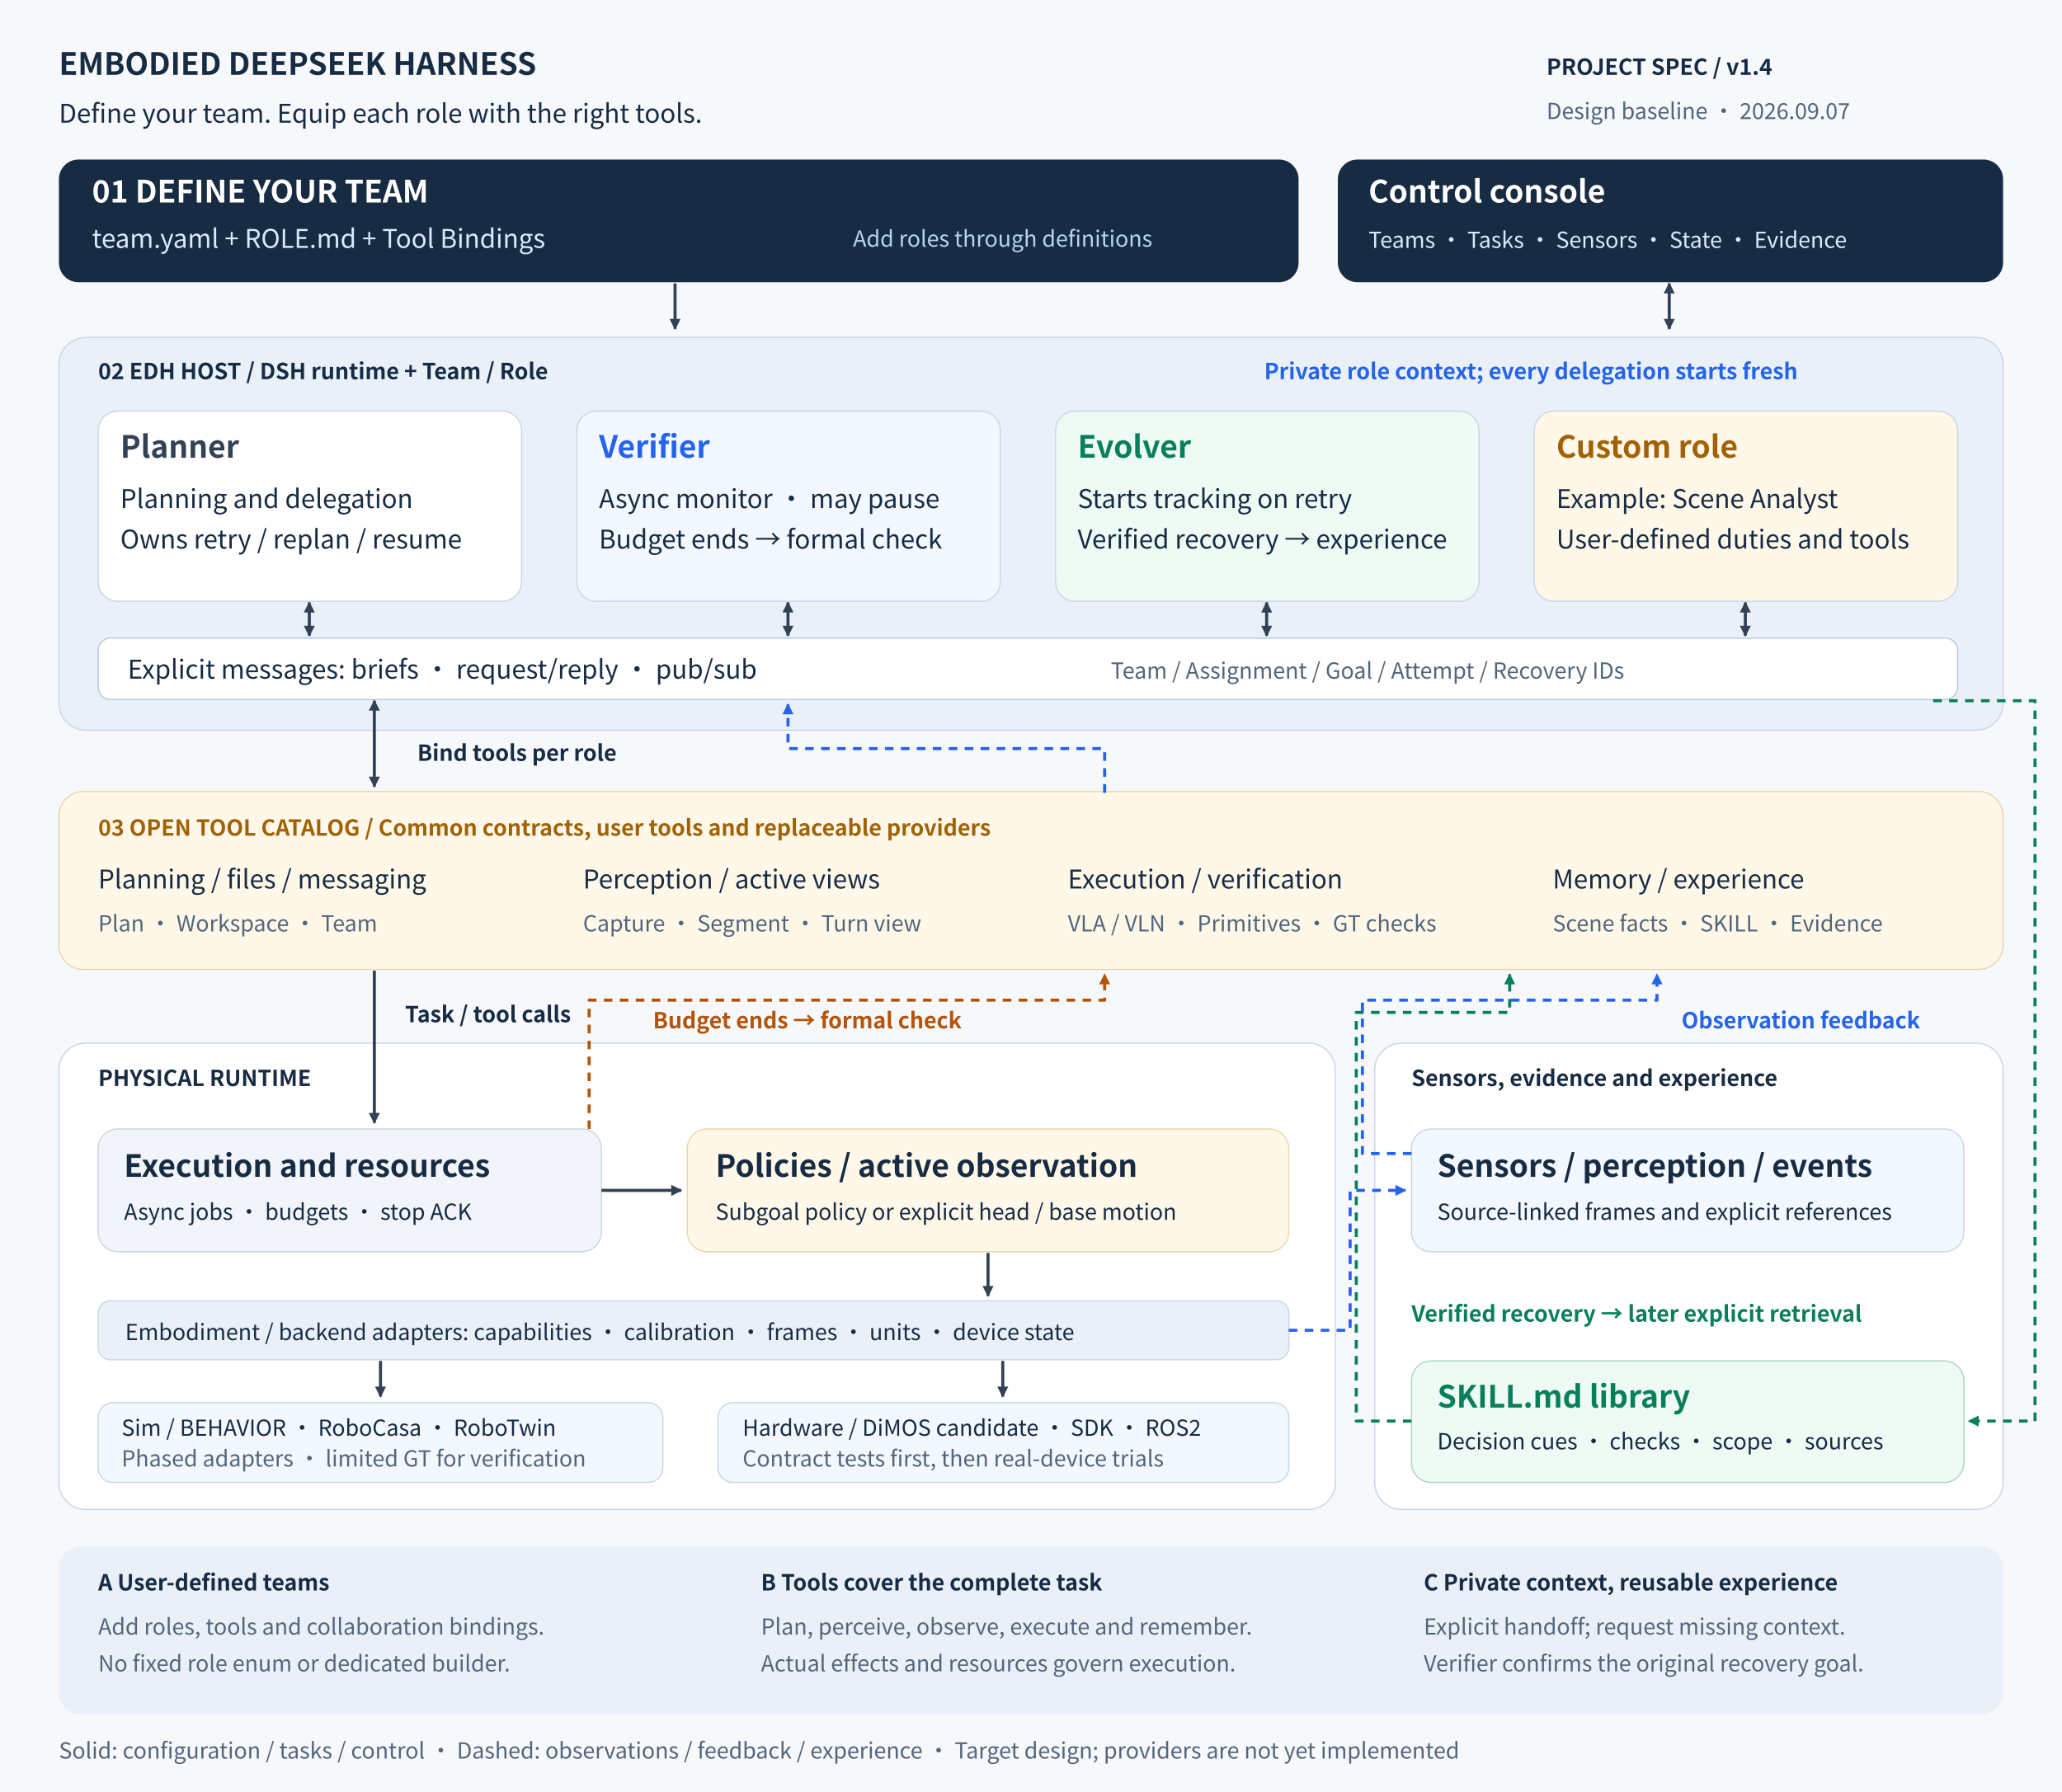
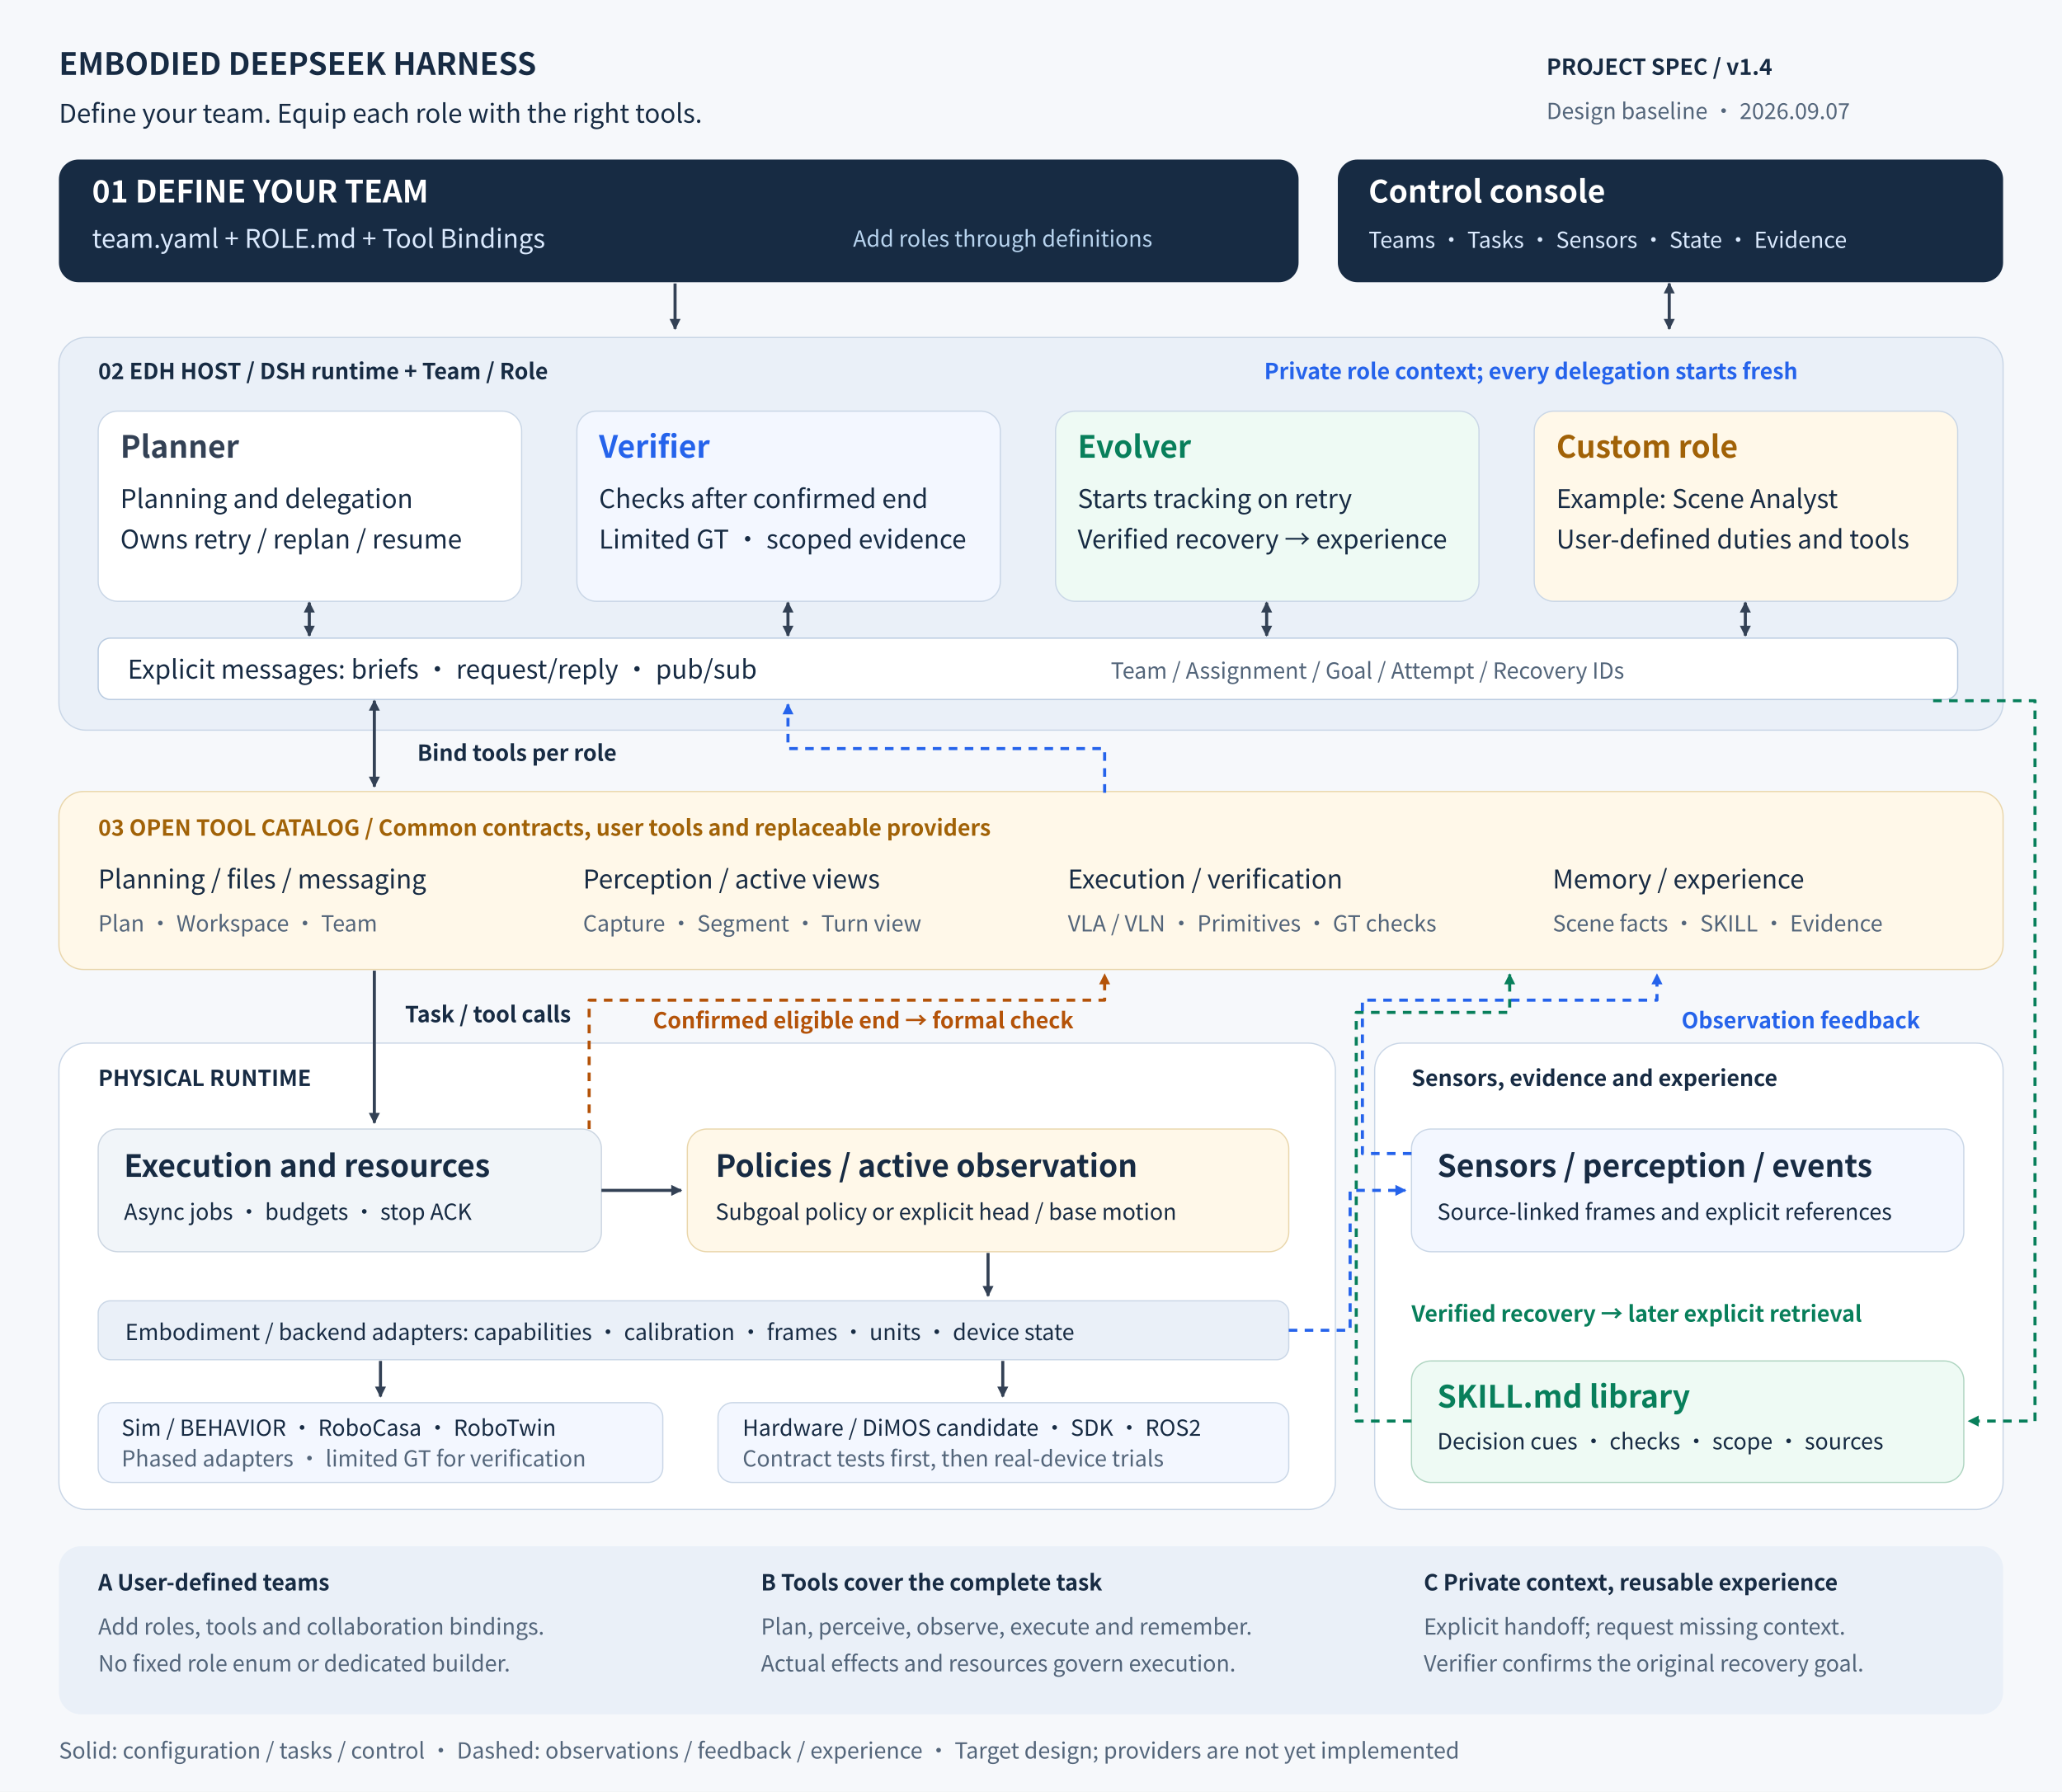
<svg xmlns="http://www.w3.org/2000/svg" width="1680" height="1460" viewBox="0 0 1680 1460" role="img" aria-labelledby="title desc">
  <defs>
    <marker id="arrow" viewBox="0 0 10 10" refX="9" refY="5" markerWidth="9" markerHeight="9" markerUnits="userSpaceOnUse" orient="auto-start-reverse">
      <path d="M0 0L10 5L0 10Z" fill="#334155" />
    </marker>
    <marker id="blue" viewBox="0 0 10 10" refX="9" refY="5" markerWidth="9" markerHeight="9" markerUnits="userSpaceOnUse" orient="auto-start-reverse">
      <path d="M0 0L10 5L0 10Z" fill="#2563eb" />
    </marker>
    <marker id="green" viewBox="0 0 10 10" refX="9" refY="5" markerWidth="9" markerHeight="9" markerUnits="userSpaceOnUse" orient="auto-start-reverse">
      <path d="M0 0L10 5L0 10Z" fill="#087f5b" />
    </marker>
    <marker id="orange" viewBox="0 0 10 10" refX="9" refY="5" markerWidth="9" markerHeight="9" markerUnits="userSpaceOnUse" orient="auto-start-reverse">
      <path d="M0 0L10 5L0 10Z" fill="#b45309" />
    </marker>
    <style>text{font-family:"PingFang SC","Noto Sans CJK SC","Microsoft YaHei",sans-serif;fill:#172b43} .muted{fill:#53657a} .label{font-size:18px;font-weight:600} .body{font-size:21px} .small{font-size:18px} .head{font-size:25px;font-weight:650}</style>
  </defs>
  <rect x="0" y="0" width="1680" height="1460" rx="0" fill="#f6f8fb" stroke="none" />
  <text x="48" y="61" class="head">EMBODIED DEEPSEEK HARNESS</text>
  <text x="48" y="100" class="body">Define your team. Equip each role with the right tools.</text>
  <text x="1260" y="61" class="label">PROJECT SPEC / v1.4</text>
  <text x="1260" y="97" class="small muted">Design baseline · 2026.09.07</text>
  <rect x="48" y="130" width="1010" height="100" rx="16" fill="#172b43" stroke="none" />
  <text x="75" y="165" class="head" style="fill:#ffffff">01  DEFINE YOUR TEAM</text>
  <text x="75" y="202" class="body" style="fill:#dbeafe">team.yaml  +  ROLE.md  +  Tool Bindings</text>
  <text x="695" y="201" class="small" style="fill:#b8d4ef">Add roles through definitions</text>
  <rect x="1090" y="130" width="542" height="100" rx="16" fill="#172b43" stroke="none" />
  <text x="1115" y="165" class="head" style="fill:#ffffff">Control console</text>
  <text x="1115" y="202" class="small" style="fill:#dbeafe">Teams · Tasks · Sensors · State · Evidence</text>
  <path d="M550 231 V268" fill="none" stroke="#334155" stroke-width="2.5" stroke-linejoin="round" marker-end="url(#arrow)" />
  <path d="M1360 231 V268" fill="none" stroke="#334155" stroke-width="2.5" stroke-linejoin="round" marker-start="url(#arrow)" marker-end="url(#arrow)" />
  <rect x="48" y="275" width="1584" height="320" rx="22" fill="#eaf0f8" stroke="#c9d6e6" />
  <text x="80" y="309" class="label">02  EDH HOST  /  DSH runtime + Team / Role</text>
  <text x="1030" y="309" class="label" style="fill:#2563eb">Private role context; every delegation starts fresh</text>
  <rect x="80" y="335" width="345" height="155" rx="16" fill="#ffffff" stroke="#c9d6e6" />
  <text x="98" y="373" class="head" style="fill:#334155">Planner</text>
  <text x="98" y="414" class="body">Planning and delegation</text>
  <text x="98" y="447" class="body">Owns retry / replan / resume</text>
  <path d="M252 491 V518" fill="none" stroke="#334155" stroke-width="2.5" stroke-linejoin="round" marker-start="url(#arrow)" marker-end="url(#arrow)" />
  <rect x="470" y="335" width="345" height="155" rx="16" fill="#f3f7ff" stroke="#c9d6e6" />
  <text x="488" y="373" class="head" style="fill:#2563eb">Verifier</text>
-   <text x="488" y="414" class="body">Async monitor · may pause</text>
-   <text x="488" y="447" class="body">Budget ends → formal check</text>
+   <text x="488" y="414" class="body">Checks after confirmed end</text>
+   <text x="488" y="447" class="body">Limited GT · scoped evidence</text>
  <path d="M642 491 V518" fill="none" stroke="#334155" stroke-width="2.5" stroke-linejoin="round" marker-start="url(#arrow)" marker-end="url(#arrow)" />
  <rect x="860" y="335" width="345" height="155" rx="16" fill="#eefaf4" stroke="#c9d6e6" />
  <text x="878" y="373" class="head" style="fill:#087f5b">Evolver</text>
  <text x="878" y="414" class="body">Starts tracking on retry</text>
  <text x="878" y="447" class="body">Verified recovery → experience</text>
  <path d="M1032 491 V518" fill="none" stroke="#334155" stroke-width="2.5" stroke-linejoin="round" marker-start="url(#arrow)" marker-end="url(#arrow)" />
  <rect x="1250" y="335" width="345" height="155" rx="16" fill="#fff8e9" stroke="#c9d6e6" />
  <text x="1268" y="373" class="head" style="fill:#a16207">Custom role</text>
  <text x="1268" y="414" class="body">Example: Scene Analyst</text>
  <text x="1268" y="447" class="body">User-defined duties and tools</text>
  <path d="M1422 491 V518" fill="none" stroke="#334155" stroke-width="2.5" stroke-linejoin="round" marker-start="url(#arrow)" marker-end="url(#arrow)" />
  <rect x="80" y="520" width="1515" height="50" rx="10" fill="#ffffff" stroke="#b7c9df" />
  <text x="104" y="553" class="body">Explicit messages: briefs · request/reply · pub/sub</text>
  <text x="905" y="553" class="small muted">Team / Assignment / Goal / Attempt / Recovery IDs</text>
  <path d="M305 571 V641" fill="none" stroke="#334155" stroke-width="2.5" stroke-linejoin="round" marker-start="url(#arrow)" marker-end="url(#arrow)" />
  <text x="340" y="620" class="label">Bind tools per role</text>
  <rect x="48" y="645" width="1584" height="145" rx="20" fill="#fff8e9" stroke="#e9d6ab" />
  <text x="80" y="681" class="label" style="fill:#a16207">03  OPEN TOOL CATALOG  /  Common contracts, user tools and replaceable providers</text>
  <text x="80" y="724" class="body">Planning / files / messaging</text>
  <text x="80" y="759" class="small muted">Plan · Workspace · Team</text>
  <text x="475" y="724" class="body">Perception / active views</text>
  <text x="475" y="759" class="small muted">Capture · Segment · Turn view</text>
  <text x="870" y="724" class="body">Execution / verification</text>
  <text x="870" y="759" class="small muted">VLA / VLN · Primitives · GT checks</text>
  <text x="1265" y="724" class="body">Memory / experience</text>
  <text x="1265" y="759" class="small muted">Scene facts · SKILL · Evidence</text>
  <rect x="48" y="850" width="1040" height="380" rx="22" fill="#ffffff" stroke="#c9d6e6" />
  <text x="80" y="885" class="label">PHYSICAL RUNTIME</text>
  <rect x="80" y="920" width="410" height="100" rx="16" fill="#f1f5f9" stroke="#cbd5e1" />
  <text x="101" y="959" class="head">Execution and resources</text>
  <text x="101" y="994" class="small">Async jobs · budgets · stop ACK</text>
  <rect x="560" y="920" width="490" height="100" rx="16" fill="#fff8e9" stroke="#e9d6ab" />
  <text x="583" y="959" class="head">Policies / active observation</text>
  <text x="583" y="994" class="small">Subgoal policy or explicit head / base motion</text>
  <path d="M490 970 H555" fill="none" stroke="#334155" stroke-width="2.5" stroke-linejoin="round" marker-end="url(#arrow)" />
  <path d="M305 791 V915" fill="none" stroke="#334155" stroke-width="2.5" stroke-linejoin="round" marker-end="url(#arrow)" />
  <text x="330" y="833" class="label">Task / tool calls</text>
  <path d="M480 920 V815 H900 V794" fill="none" stroke="#b45309" stroke-width="2.5" stroke-linejoin="round" stroke-dasharray="7 6" marker-end="url(#orange)" />
-   <text x="532" y="838" class="label" style="fill:#b45309">Budget ends → formal check</text>
+   <text x="532" y="838" class="label" style="fill:#b45309">Confirmed eligible end → formal check</text>
  <path d="M900 646 V610 H642 V574" fill="none" stroke="#2563eb" stroke-width="2.5" stroke-linejoin="round" stroke-dasharray="7 6" marker-end="url(#blue)" />
  <rect x="80" y="1060" width="970" height="48" rx="10" fill="#eaf0f8" stroke="#c9d6e6" />
  <text x="102" y="1092" class="small">Embodiment / backend adapters: capabilities · calibration · frames · units · device state</text>
  <path d="M805 1021 V1056" fill="none" stroke="#334155" stroke-width="2.5" stroke-linejoin="round" marker-end="url(#arrow)" />
  <rect x="80" y="1143" width="460" height="65" rx="12" fill="#f3f7ff" stroke="#c9d6e6" />
  <text x="99" y="1170" class="small">Sim / BEHAVIOR · RoboCasa · RoboTwin</text>
  <text x="99" y="1195" class="small muted">Phased adapters · limited GT for verification</text>
  <rect x="585" y="1143" width="465" height="65" rx="12" fill="#f3f7ff" stroke="#c9d6e6" />
  <text x="605" y="1170" class="small">Hardware / DiMOS candidate · SDK · ROS2</text>
  <text x="605" y="1195" class="small muted">Contract tests first, then real-device trials</text>
  <path d="M310 1109 V1138" fill="none" stroke="#334155" stroke-width="2.5" stroke-linejoin="round" marker-end="url(#arrow)" />
  <path d="M817 1109 V1138" fill="none" stroke="#334155" stroke-width="2.5" stroke-linejoin="round" marker-end="url(#arrow)" />
  <rect x="1120" y="850" width="512" height="380" rx="22" fill="#ffffff" stroke="#c9d6e6" />
  <text x="1150" y="885" class="label">Sensors, evidence and experience</text>
  <rect x="1150" y="920" width="450" height="100" rx="16" fill="#f3f7ff" stroke="#c9d6e6" />
  <text x="1171" y="959" class="head">Sensors / perception / events</text>
  <text x="1171" y="994" class="small">Source-linked frames and explicit references</text>
  <path d="M1050 1084 H1100 V970 H1145" fill="none" stroke="#2563eb" stroke-width="2.5" stroke-linejoin="round" stroke-dasharray="7 6" marker-end="url(#blue)" />
  <path d="M1150 940 H1110 V815 H1350 V794" fill="none" stroke="#2563eb" stroke-width="2.5" stroke-linejoin="round" stroke-dasharray="7 6" marker-end="url(#blue)" />
  <text x="1370" y="838" class="label" style="fill:#2563eb">Observation feedback</text>
  <rect x="1150" y="1109" width="450" height="99" rx="16" fill="#eefaf4" stroke="#afd5c1" />
  <text x="1171" y="1147" class="head" style="fill:#087f5b">SKILL.md library</text>
  <text x="1171" y="1181" class="small">Decision cues · checks · scope · sources</text>
  <text x="1150" y="1077" class="label" style="fill:#087f5b">Verified recovery → later explicit retrieval</text>
  <path d="M1575 571 H1658 V1158 H1604" fill="none" stroke="#087f5b" stroke-width="2.5" stroke-linejoin="round" stroke-dasharray="7 6" marker-end="url(#green)" />
  <path d="M1150 1158 H1105 V825 H1230 V794" fill="none" stroke="#087f5b" stroke-width="2.5" stroke-linejoin="round" stroke-dasharray="7 6" marker-end="url(#green)" />
  <rect x="48" y="1260" width="1584" height="137" rx="18" fill="#eaf0f8" stroke="none" />
  <text x="80" y="1296" class="label">A  User-defined teams</text>
  <text x="80" y="1332" class="small muted">Add roles, tools and collaboration bindings.</text>
  <text x="80" y="1362" class="small muted">No fixed role enum or dedicated builder.</text>
  <text x="620" y="1296" class="label">B  Tools cover the complete task</text>
  <text x="620" y="1332" class="small muted">Plan, perceive, observe, execute and remember.</text>
  <text x="620" y="1362" class="small muted">Actual effects and resources govern execution.</text>
  <text x="1160" y="1296" class="label">C  Private context, reusable experience</text>
  <text x="1160" y="1332" class="small muted">Explicit handoff; request missing context.</text>
  <text x="1160" y="1362" class="small muted">Verifier confirms the original recovery goal.</text>
  <text x="48" y="1433" class="small muted">Solid: configuration / tasks / control    ·    Dashed: observations / feedback / experience    ·    Target design; providers are not yet implemented</text>
</svg>
